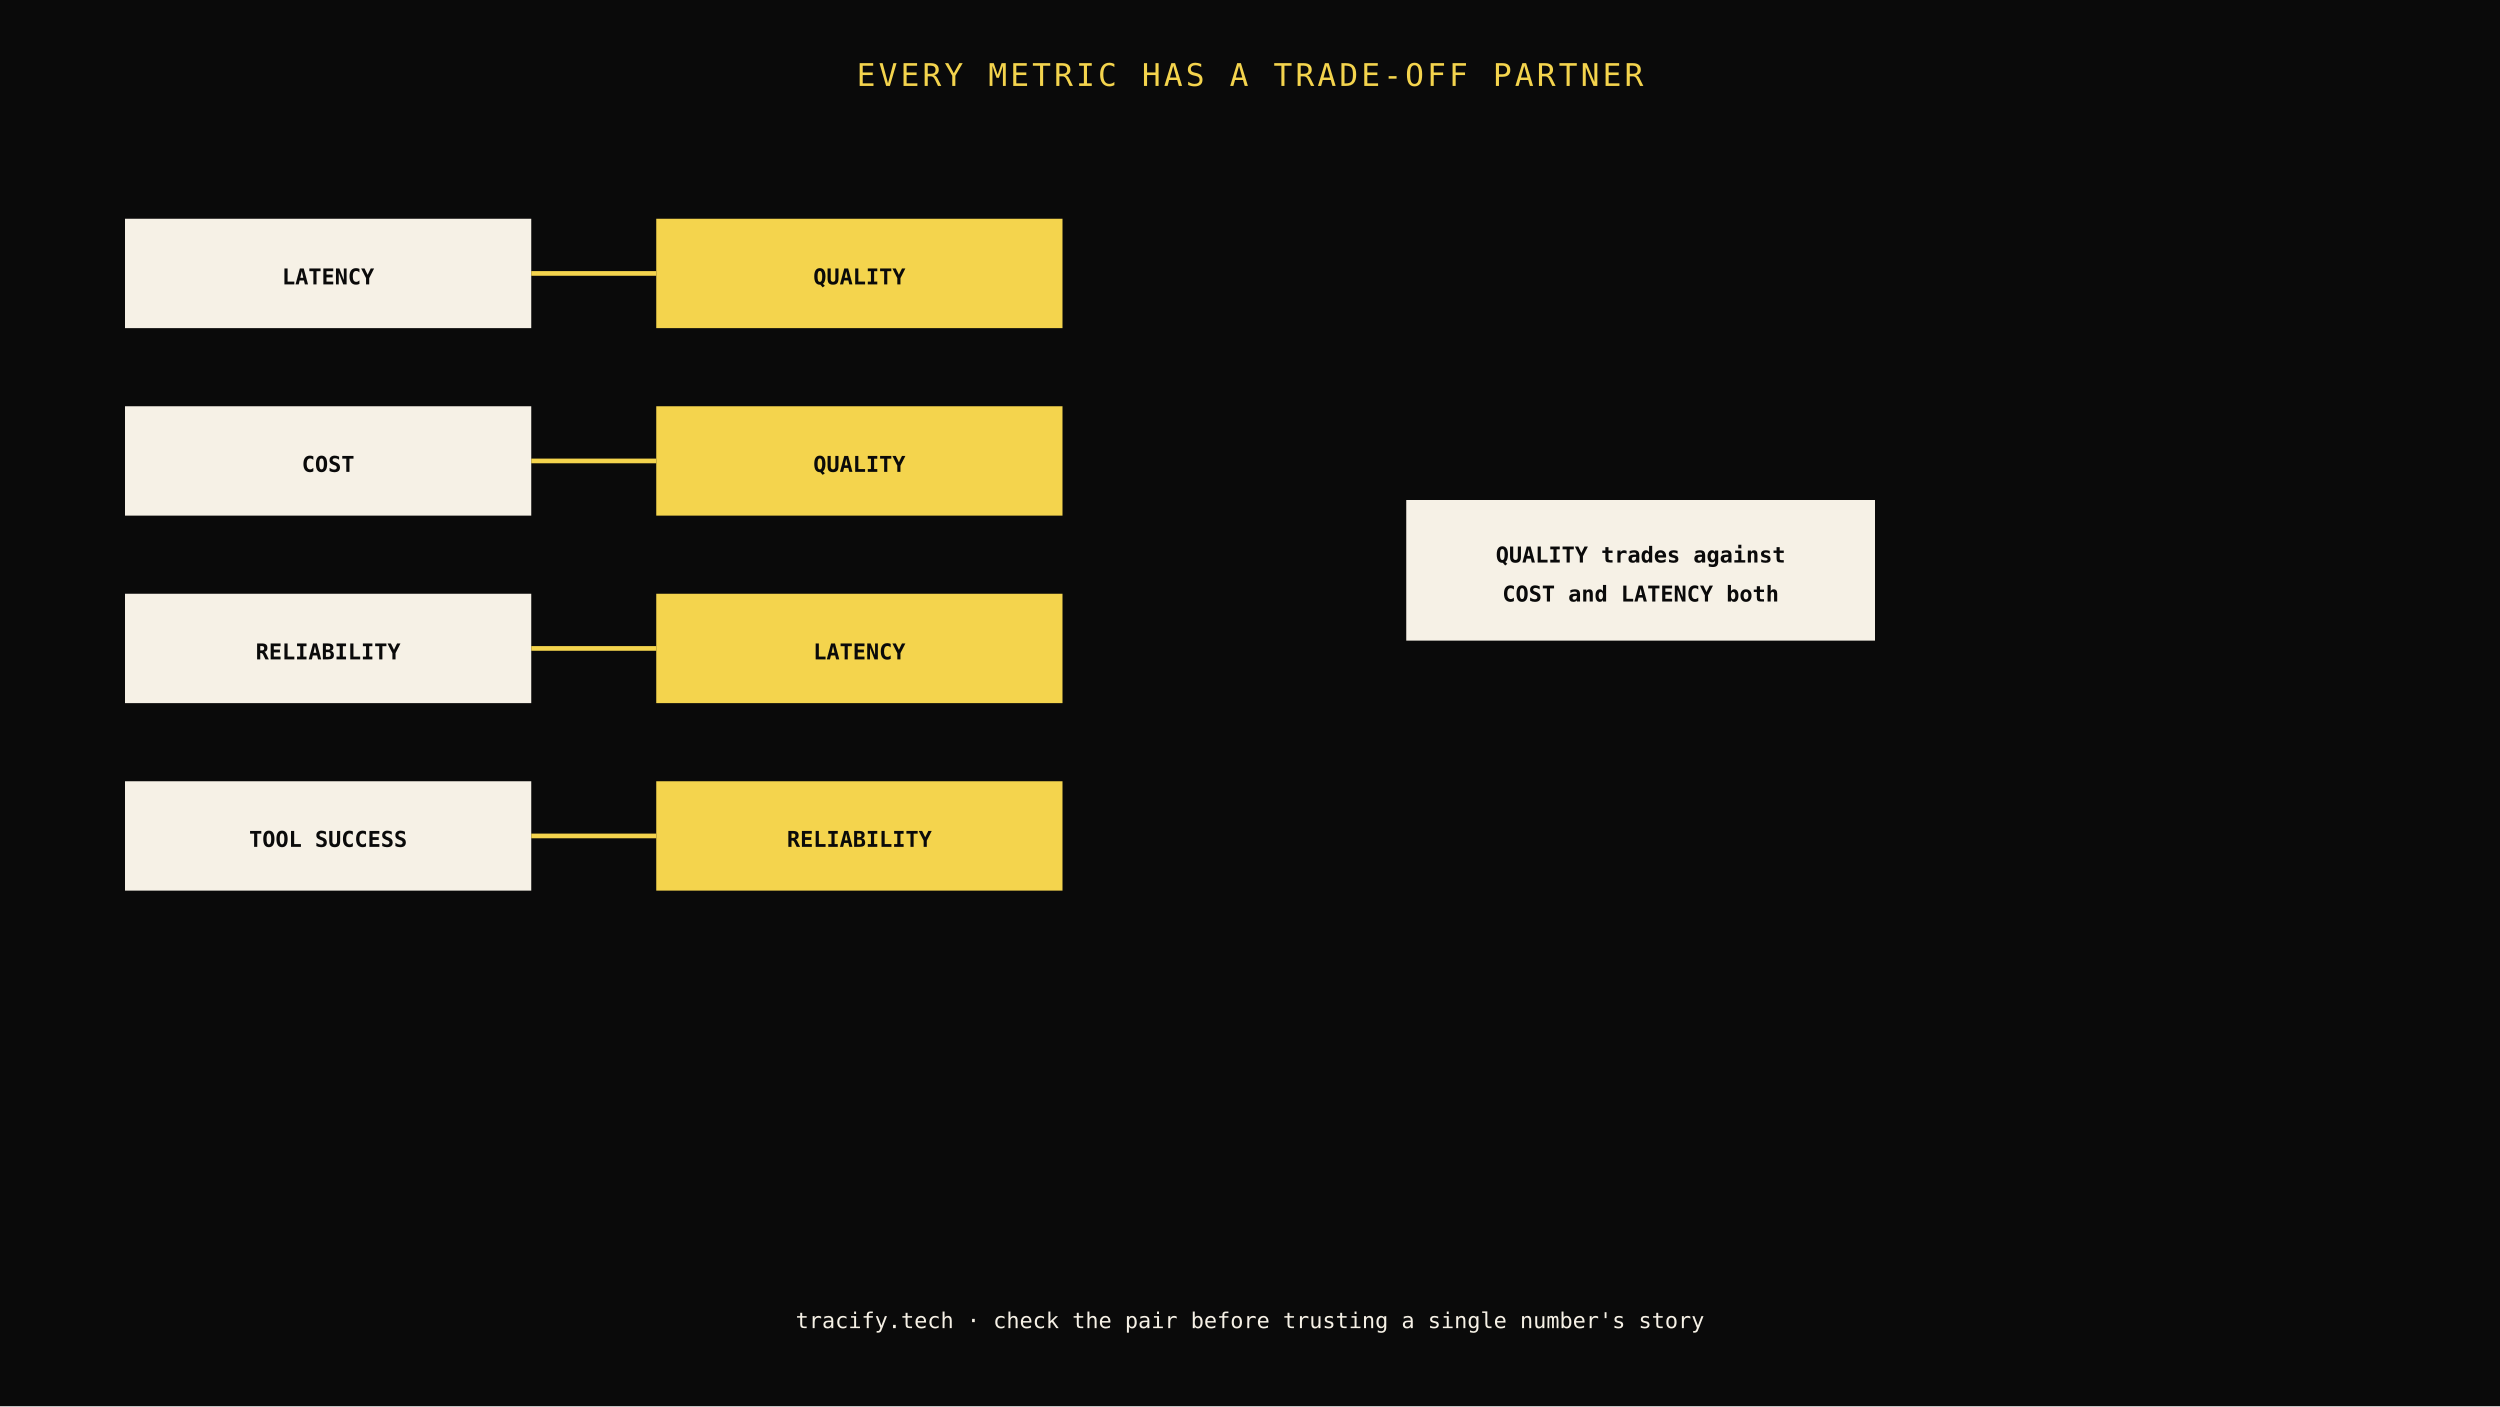
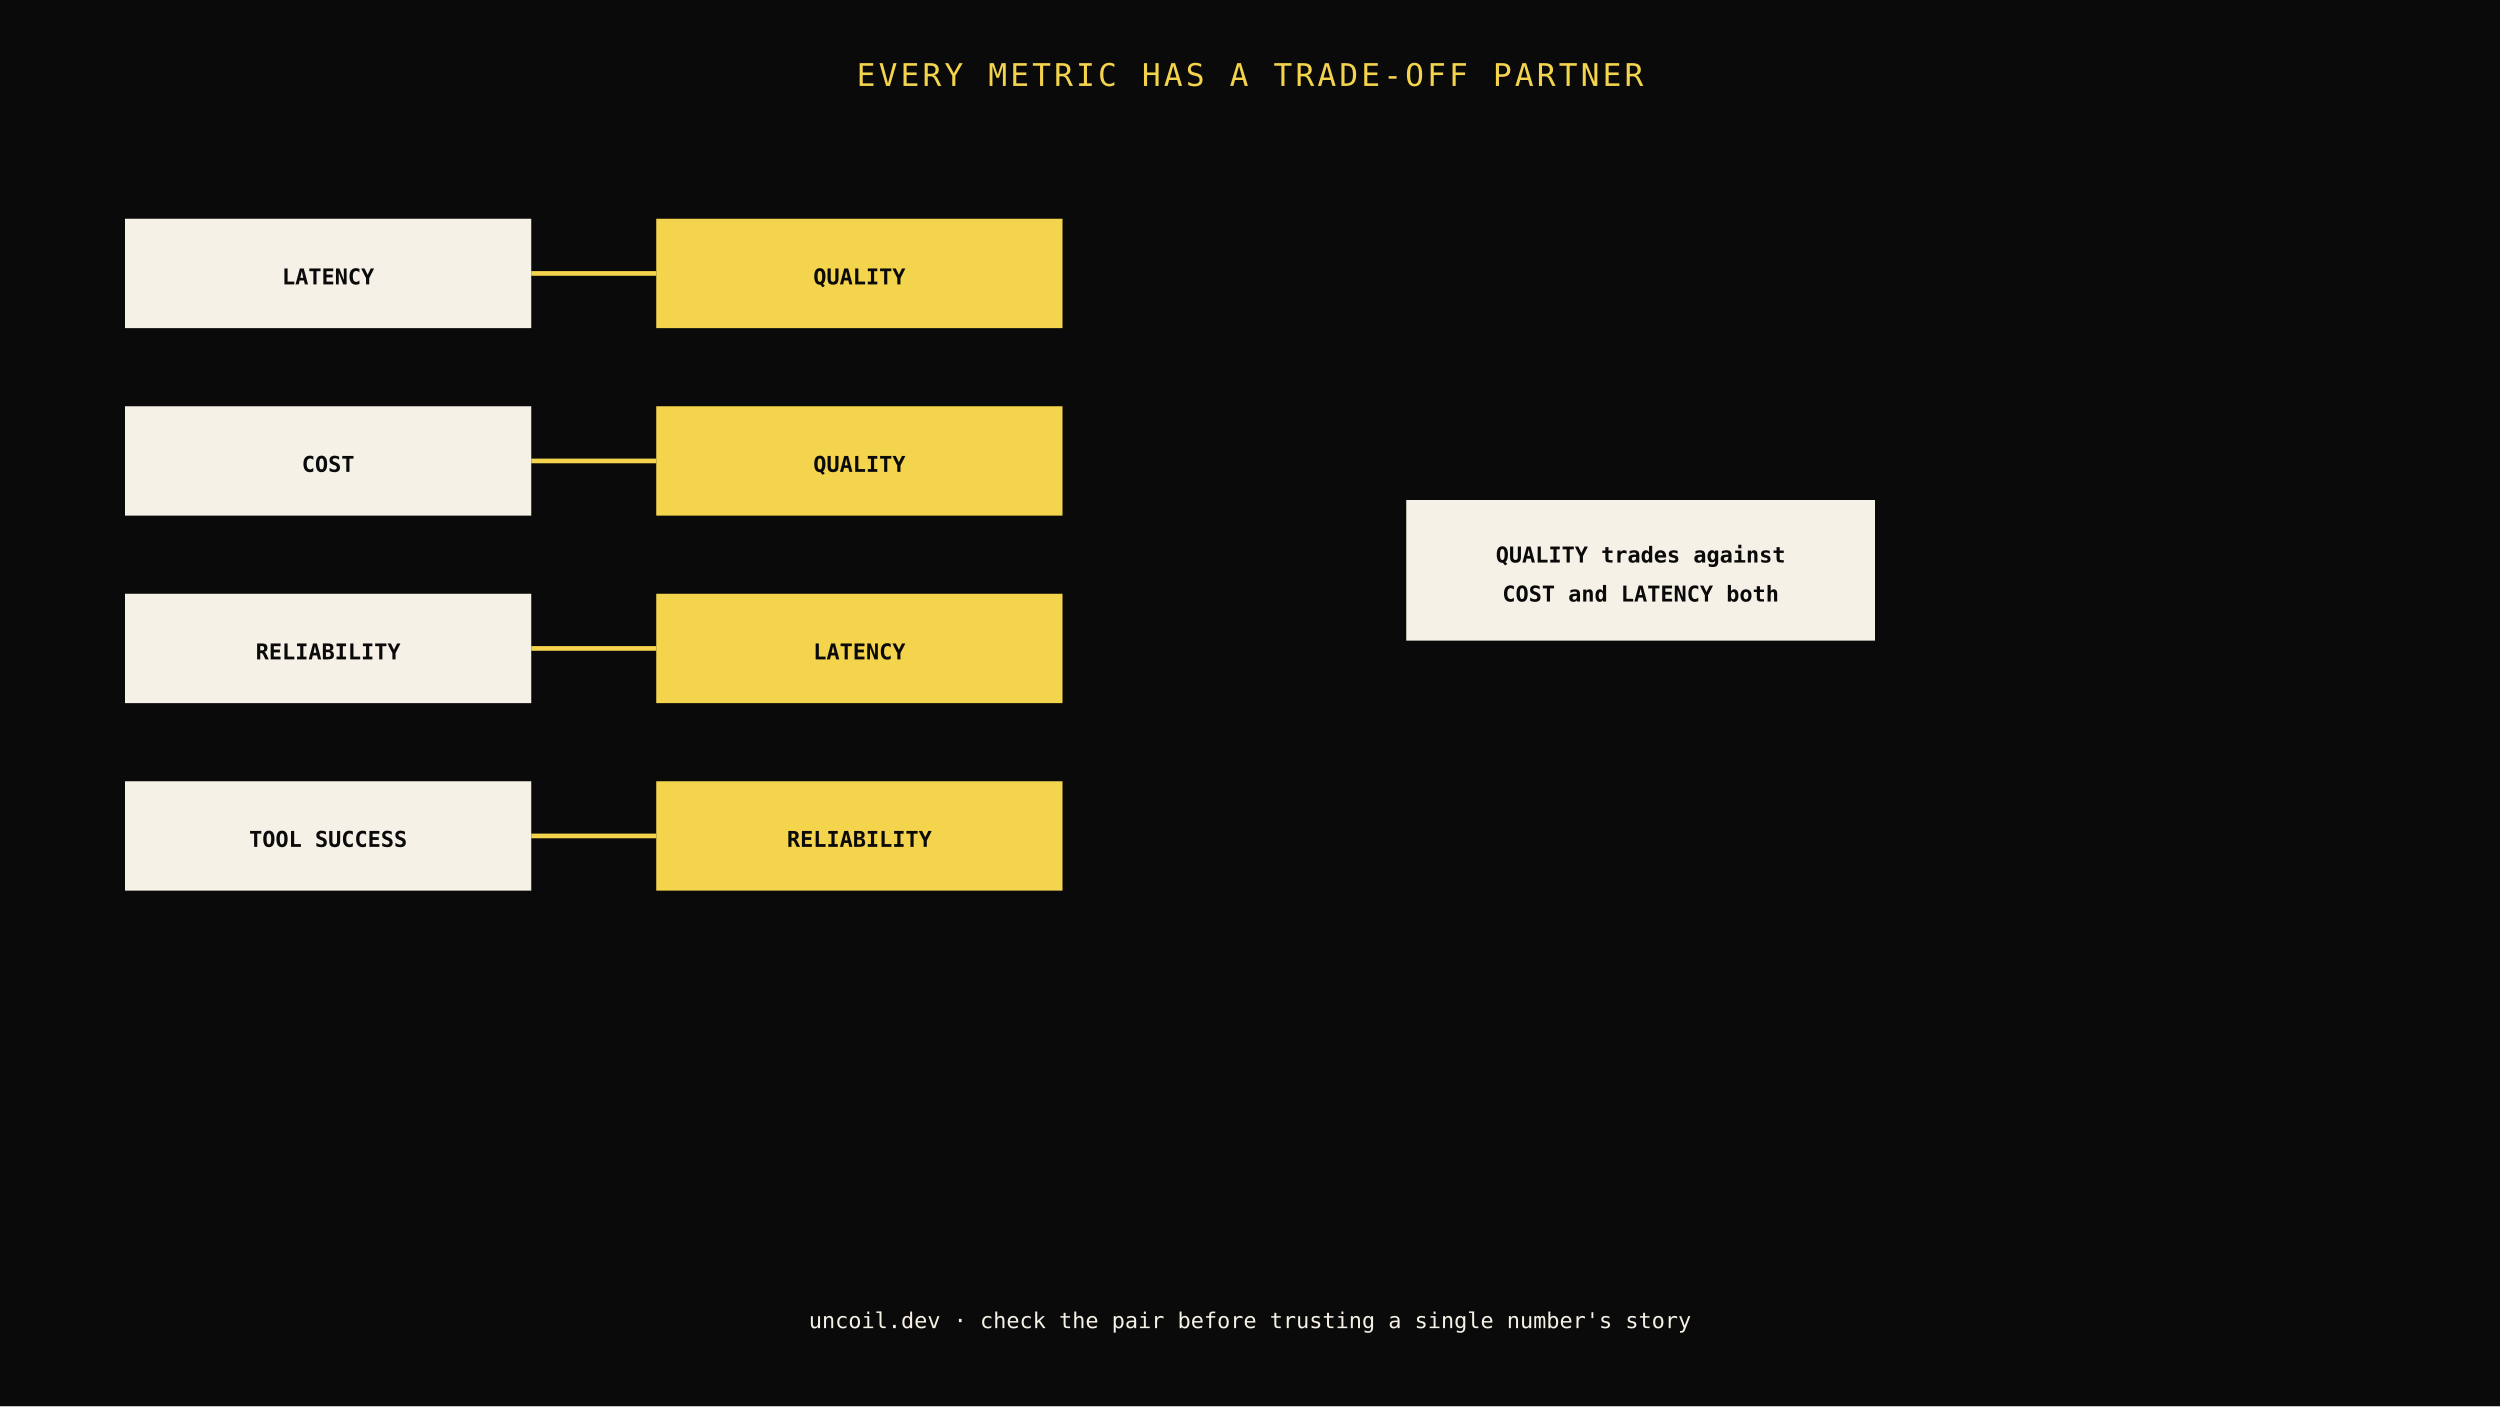
<svg xmlns="http://www.w3.org/2000/svg" viewBox="0 0 1600 900" role="img" aria-labelledby="metPairTitle metPairDesc">
  <rect width="1600" height="900" fill="#0a0a0a" />
  <text x="800" y="55" text-anchor="middle" fill="#f4d44d" font-family="monospace" font-size="20" letter-spacing="2">EVERY METRIC HAS A TRADE-OFF PARTNER</text>
  <g font-family="monospace" font-size="14" font-weight="700" text-anchor="middle">
    <rect x="80" y="140" width="260" height="70" fill="#f6f1e6" />
    <text x="210" y="182" fill="#0a0a0a">LATENCY</text>
    <line x1="340" y1="175" x2="420" y2="175" stroke="#f4d44d" stroke-width="3" />
    <rect x="420" y="140" width="260" height="70" fill="#f4d44d" />
    <text x="550" y="182" fill="#0a0a0a">QUALITY</text>
    <rect x="80" y="260" width="260" height="70" fill="#f6f1e6" />
    <text x="210" y="302" fill="#0a0a0a">COST</text>
    <line x1="340" y1="295" x2="420" y2="295" stroke="#f4d44d" stroke-width="3" />
    <rect x="420" y="260" width="260" height="70" fill="#f4d44d" />
    <text x="550" y="302" fill="#0a0a0a">QUALITY</text>
    <rect x="80" y="380" width="260" height="70" fill="#f6f1e6" />
    <text x="210" y="422" fill="#0a0a0a">RELIABILITY</text>
    <line x1="340" y1="415" x2="420" y2="415" stroke="#f4d44d" stroke-width="3" />
    <rect x="420" y="380" width="260" height="70" fill="#f4d44d" />
    <text x="550" y="422" fill="#0a0a0a">LATENCY</text>
    <rect x="80" y="500" width="260" height="70" fill="#f6f1e6" />
    <text x="210" y="542" fill="#0a0a0a">TOOL SUCCESS</text>
    <line x1="340" y1="535" x2="420" y2="535" stroke="#f4d44d" stroke-width="3" />
    <rect x="420" y="500" width="260" height="70" fill="#f4d44d" />
    <text x="550" y="542" fill="#0a0a0a">RELIABILITY</text>
    <rect x="900" y="320" width="300" height="90" fill="#f6f1e6" />
    <text x="1050" y="360" fill="#0a0a0a">QUALITY trades against</text>
    <text x="1050" y="385" fill="#0a0a0a">COST and LATENCY both</text>
  </g>
-   <text x="800" y="850" text-anchor="middle" fill="#f6f1e6" font-family="monospace" font-size="14">tracify.tech · check the pair before trusting a single number's story</text>
+   <text x="800" y="850" text-anchor="middle" fill="#f6f1e6" font-family="monospace" font-size="14">uncoil.dev · check the pair before trusting a single number's story</text>
</svg>
